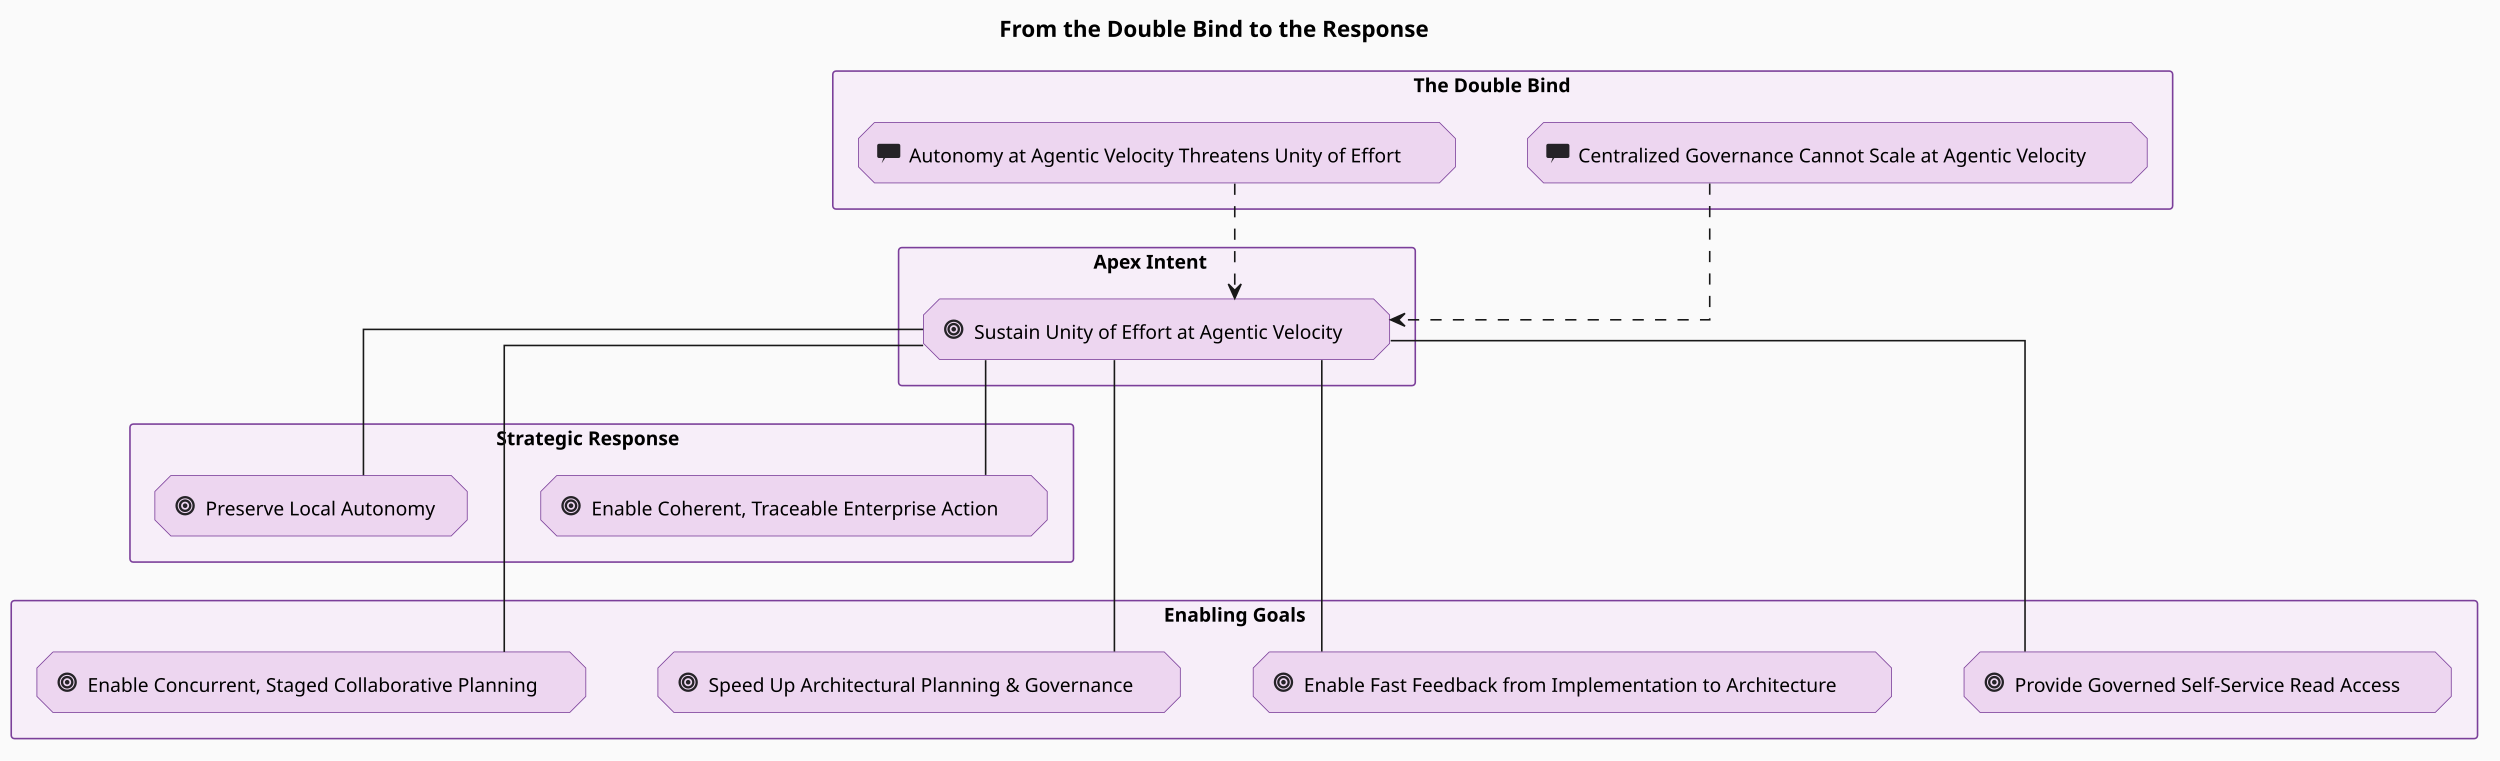
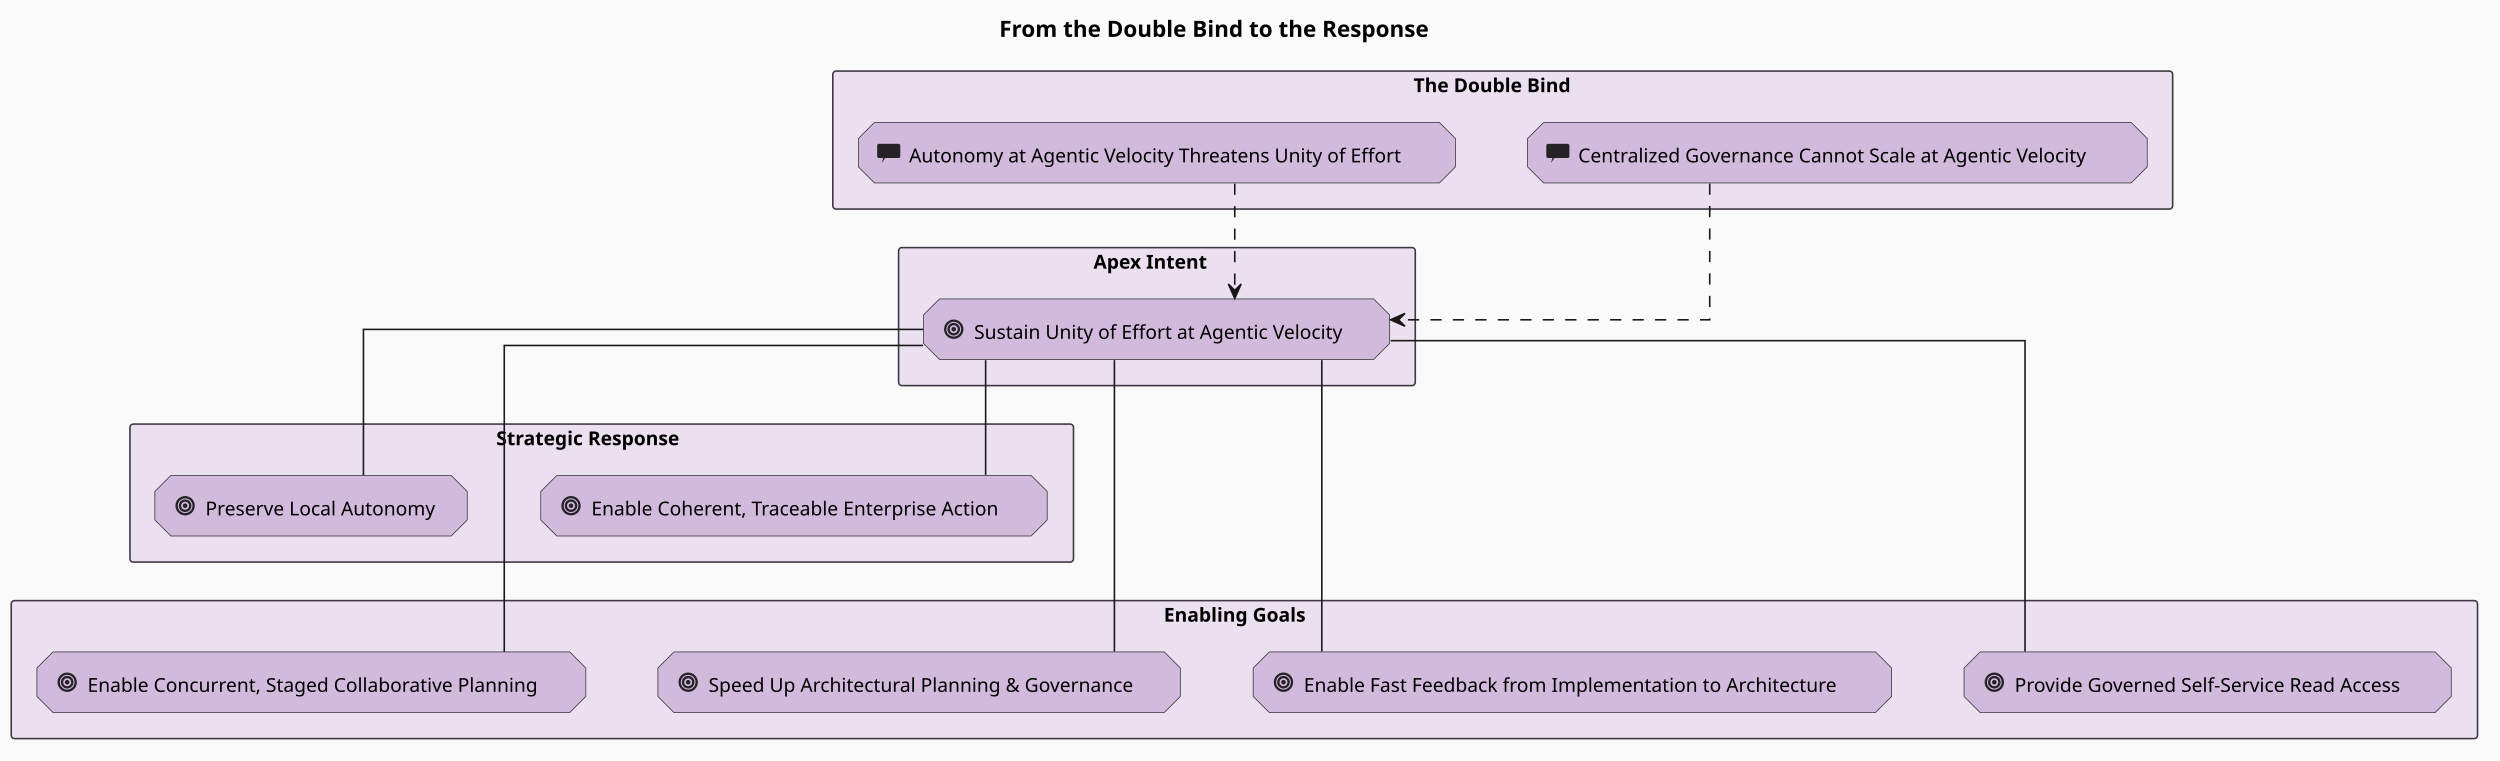
<svg xmlns="http://www.w3.org/2000/svg" contentStyleType="text/css" data-diagram-type="DESCRIPTION" height="474px" preserveAspectRatio="none" style="width:1558px;height:474px;background:#FAFAFA;" version="1.1" viewBox="0 0 1558 474" width="1558px" zoomAndPan="magnify">
  <defs />
  <g>
    <rect fill="#FAFAFA" height="474" style="stroke:none;stroke-width:1;" width="1558" x="0" y="0" />
-     <g class="title" data-source-line="119">
+     <g class="title" data-source-line="41">
      <text fill="#000000" font-family="sans-serif" font-size="14" font-weight="700" lengthAdjust="spacing" textLength="305.56" x="622.72" y="22.995">From the Double Bind to the Response</text>
    </g>
-     <g class="cluster" data-qualified-name="The Double Bind" data-source-line="121" id="ent0002">
-       <rect fill="#F7EEF9" height="86" rx="2" ry="2" style="stroke:#7B3F9A;stroke-width:1;" width="835" x="519" y="44.297" />
+     <g class="cluster" data-qualified-name="The Double Bind" data-source-line="43" id="ent0002">
+       <rect fill="#EAE0EF" height="86" rx="2" ry="2" style="stroke:#3F3842;stroke-width:1;" width="835" x="519" y="44.297" />
      <text fill="#000000" font-family="sans-serif" font-size="12" font-weight="700" lengthAdjust="spacing" textLength="111.205" x="880.898" y="57.435">The Double Bind</text>
    </g>
-     <g class="cluster" data-qualified-name="Apex Intent" data-source-line="127" id="ent0006">
-       <rect fill="#F7EEF9" height="86" rx="2" ry="2" style="stroke:#7B3F9A;stroke-width:1;" width="322" x="560" y="154.297" />
+     <g class="cluster" data-qualified-name="Apex Intent" data-source-line="49" id="ent0006">
+       <rect fill="#EAE0EF" height="86" rx="2" ry="2" style="stroke:#3F3842;stroke-width:1;" width="322" x="560" y="154.297" />
      <text fill="#000000" font-family="sans-serif" font-size="12" font-weight="700" lengthAdjust="spacing" textLength="79.096" x="681.452" y="167.435">Apex Intent</text>
    </g>
-     <g class="cluster" data-qualified-name="Strategic Response" data-source-line="131" id="ent0008">
-       <rect fill="#F7EEF9" height="86" rx="2" ry="2" style="stroke:#7B3F9A;stroke-width:1;" width="588" x="81" y="264.297" />
+     <g class="cluster" data-qualified-name="Strategic Response" data-source-line="53" id="ent0008">
+       <rect fill="#EAE0EF" height="86" rx="2" ry="2" style="stroke:#3F3842;stroke-width:1;" width="588" x="81" y="264.297" />
      <text fill="#000000" font-family="sans-serif" font-size="12" font-weight="700" lengthAdjust="spacing" textLength="131.443" x="309.278" y="277.435">Strategic Response</text>
    </g>
-     <g class="cluster" data-qualified-name="Enabling Goals" data-source-line="137" id="ent0012">
-       <rect fill="#F7EEF9" height="86" rx="2" ry="2" style="stroke:#7B3F9A;stroke-width:1;" width="1537" x="7" y="374.297" />
+     <g class="cluster" data-qualified-name="Enabling Goals" data-source-line="59" id="ent0012">
+       <rect fill="#EAE0EF" height="86" rx="2" ry="2" style="stroke:#3F3842;stroke-width:1;" width="1537" x="7" y="374.297" />
      <text fill="#000000" font-family="sans-serif" font-size="12" font-weight="700" lengthAdjust="spacing" textLength="100.412" x="725.294" y="387.435">Enabling Goals</text>
    </g>
-     <g class="entity" data-qualified-name="The Double Bind.ASS_CK90bp" data-source-line="122" id="ent0003">
-       <path d="M545,76.297 L897.012,76.297 L907.012,86.297 L907.012,104.02 L897.012,114.02 L545,114.02 L535,104.02 L535,86.297 L545,76.297" fill="#EDD6F0" style="stroke:#7B3F9A;stroke-width:0.5;" />
+     <g class="entity" data-qualified-name="The Double Bind.ASS_CK90bp" data-source-line="44" id="ent0003">
+       <path d="M545,76.297 L897.012,76.297 L907.012,86.297 L907.012,104.02 L897.012,114.02 L545,114.02 L535,104.02 L535,86.297 L545,76.297" fill="#D1BADC" style="stroke:#3F3842;stroke-width:0.5;" />
      <path d="M547.769,89.62 L559.954,89.62 A1.108,1.108 0 0 1 561.062,90.728 L561.062,97.374 A1.108,1.108 0 0 1 559.954,98.481 L551.646,98.481 L549.431,101.805 L550.538,98.481 L547.769,98.481 A1.108,1.108 0 0 1 546.662,97.374 L546.662,90.728 A1.108,1.108 0 0 1 547.769,89.62" fill="#252327" style="stroke:none;stroke-width:0.5;" />
      <text fill="#000000" font-family="sans-serif" font-size="12" lengthAdjust="spacing" textLength="330.475" x="566.538" y="101.19">Autonomy at Agentic Velocity Threatens Unity of Effort</text>
    </g>
-     <g class="entity" data-qualified-name="The Double Bind.ASS_a6vxyj" data-source-line="123" id="ent0004">
-       <path d="M962,76.297 L1328.145,76.297 L1338.145,86.297 L1338.145,104.02 L1328.145,114.02 L962,114.02 L952,104.02 L952,86.297 L962,76.297" fill="#EDD6F0" style="stroke:#7B3F9A;stroke-width:0.5;" />
+     <g class="entity" data-qualified-name="The Double Bind.ASS_a6vxyj" data-source-line="45" id="ent0004">
+       <path d="M962,76.297 L1328.145,76.297 L1338.145,86.297 L1338.145,104.02 L1328.145,114.02 L962,114.02 L952,104.02 L952,86.297 L962,76.297" fill="#D1BADC" style="stroke:#3F3842;stroke-width:0.5;" />
      <path d="M964.769,89.62 L976.954,89.62 A1.108,1.108 0 0 1 978.062,90.728 L978.062,97.374 A1.108,1.108 0 0 1 976.954,98.481 L968.646,98.481 L966.431,101.805 L967.538,98.481 L964.769,98.481 A1.108,1.108 0 0 1 963.662,97.374 L963.662,90.728 A1.108,1.108 0 0 1 964.769,89.62" fill="#252327" style="stroke:none;stroke-width:0.5;" />
      <text fill="#000000" font-family="sans-serif" font-size="12" lengthAdjust="spacing" textLength="344.607" x="983.538" y="101.19">Centralized Governance Cannot Scale at Agentic Velocity</text>
    </g>
-     <g class="entity" data-qualified-name="Apex Intent.GOL_FCfDuc" data-source-line="128" id="ent0007">
-       <path d="M585.5,186.297 L856.02,186.297 L866.02,196.297 L866.02,214.02 L856.02,224.02 L585.5,224.02 L575.5,214.02 L575.5,196.297 L585.5,186.297" fill="#EDD6F0" style="stroke:#7B3F9A;stroke-width:0.5;" />
+     <g class="entity" data-qualified-name="Apex Intent.GOL_FCfDuc" data-source-line="50" id="ent0007">
+       <path d="M585.5,186.297 L856.02,186.297 L866.02,196.297 L866.02,214.02 L856.02,224.02 L585.5,224.02 L575.5,214.02 L575.5,196.297 L585.5,186.297" fill="#D1BADC" style="stroke:#3F3842;stroke-width:0.5;" />
      <ellipse cx="594.361" cy="205.158" fill="none" rx="5.317" ry="5.317" style="stroke:#252327;stroke-width:1.44;" />
      <ellipse cx="594.361" cy="205.158" fill="none" rx="3.212" ry="3.212" style="stroke:#252327;stroke-width:1.44;" />
      <ellipse cx="594.361" cy="205.158" fill="#252327" rx="1.44" ry="1.44" style="stroke:none;stroke-width:1.44;" />
      <text fill="#000000" font-family="sans-serif" font-size="12" lengthAdjust="spacing" textLength="248.982" x="607.038" y="211.19">Sustain Unity of Effort at Agentic Velocity</text>
    </g>
-     <g class="entity" data-qualified-name="Strategic Response.GOL_L4Ceuf" data-source-line="132" id="ent0009">
-       <path d="M106.5,296.297 L281.184,296.297 L291.184,306.297 L291.184,324.02 L281.184,334.02 L106.5,334.02 L96.5,324.02 L96.5,306.297 L106.5,296.297" fill="#EDD6F0" style="stroke:#7B3F9A;stroke-width:0.5;" />
+     <g class="entity" data-qualified-name="Strategic Response.GOL_L4Ceuf" data-source-line="54" id="ent0009">
+       <path d="M106.5,296.297 L281.184,296.297 L291.184,306.297 L291.184,324.02 L281.184,334.02 L106.5,334.02 L96.5,324.02 L96.5,306.297 L106.5,296.297" fill="#D1BADC" style="stroke:#3F3842;stroke-width:0.5;" />
      <ellipse cx="115.362" cy="315.158" fill="none" rx="5.317" ry="5.317" style="stroke:#252327;stroke-width:1.44;" />
      <ellipse cx="115.362" cy="315.158" fill="none" rx="3.212" ry="3.212" style="stroke:#252327;stroke-width:1.44;" />
      <ellipse cx="115.362" cy="315.158" fill="#252327" rx="1.44" ry="1.44" style="stroke:none;stroke-width:1.44;" />
      <text fill="#000000" font-family="sans-serif" font-size="12" lengthAdjust="spacing" textLength="153.147" x="128.037" y="321.19">Preserve Local Autonomy</text>
    </g>
-     <g class="entity" data-qualified-name="Strategic Response.GOL_7RZp1S" data-source-line="133" id="ent0010">
-       <path d="M347,296.297 L642.627,296.297 L652.627,306.297 L652.627,324.02 L642.627,334.02 L347,334.02 L337,324.02 L337,306.297 L347,296.297" fill="#EDD6F0" style="stroke:#7B3F9A;stroke-width:0.5;" />
+     <g class="entity" data-qualified-name="Strategic Response.GOL_7RZp1S" data-source-line="55" id="ent0010">
+       <path d="M347,296.297 L642.627,296.297 L652.627,306.297 L652.627,324.02 L642.627,334.02 L347,334.02 L337,324.02 L337,306.297 L347,296.297" fill="#D1BADC" style="stroke:#3F3842;stroke-width:0.5;" />
      <ellipse cx="355.861" cy="315.158" fill="none" rx="5.317" ry="5.317" style="stroke:#252327;stroke-width:1.44;" />
      <ellipse cx="355.861" cy="315.158" fill="none" rx="3.212" ry="3.212" style="stroke:#252327;stroke-width:1.44;" />
      <ellipse cx="355.861" cy="315.158" fill="#252327" rx="1.44" ry="1.44" style="stroke:none;stroke-width:1.44;" />
      <text fill="#000000" font-family="sans-serif" font-size="12" lengthAdjust="spacing" textLength="274.09" x="368.538" y="321.19">Enable Coherent, Traceable Enterprise Action</text>
    </g>
-     <g class="entity" data-qualified-name="Enabling Goals.GOL_Gh3Jk1" data-source-line="138" id="ent0013">
-       <path d="M1234,406.297 L1517.627,406.297 L1527.627,416.297 L1527.627,434.02 L1517.627,444.02 L1234,444.02 L1224,434.02 L1224,416.297 L1234,406.297" fill="#EDD6F0" style="stroke:#7B3F9A;stroke-width:0.5;" />
+     <g class="entity" data-qualified-name="Enabling Goals.GOL_Gh3Jk1" data-source-line="60" id="ent0013">
+       <path d="M1234,406.297 L1517.627,406.297 L1527.627,416.297 L1527.627,434.02 L1517.627,444.02 L1234,444.02 L1224,434.02 L1224,416.297 L1234,406.297" fill="#D1BADC" style="stroke:#3F3842;stroke-width:0.5;" />
      <ellipse cx="1242.861" cy="425.158" fill="none" rx="5.317" ry="5.317" style="stroke:#252327;stroke-width:1.44;" />
      <ellipse cx="1242.861" cy="425.158" fill="none" rx="3.212" ry="3.212" style="stroke:#252327;stroke-width:1.44;" />
      <ellipse cx="1242.861" cy="425.158" fill="#252327" rx="1.44" ry="1.44" style="stroke:none;stroke-width:1.44;" />
      <text fill="#000000" font-family="sans-serif" font-size="12" lengthAdjust="spacing" textLength="262.09" x="1255.537" y="431.19">Provide Governed Self-Service Read Access</text>
    </g>
-     <g class="entity" data-qualified-name="Enabling Goals.GOL_Lm2Bn2" data-source-line="139" id="ent0014">
-       <path d="M33,406.297 L355.071,406.297 L365.071,416.297 L365.071,434.02 L355.071,444.02 L33,444.02 L23,434.02 L23,416.297 L33,406.297" fill="#EDD6F0" style="stroke:#7B3F9A;stroke-width:0.5;" />
+     <g class="entity" data-qualified-name="Enabling Goals.GOL_Lm2Bn2" data-source-line="61" id="ent0014">
+       <path d="M33,406.297 L355.071,406.297 L365.071,416.297 L365.071,434.02 L355.071,444.02 L33,444.02 L23,434.02 L23,416.297 L33,406.297" fill="#D1BADC" style="stroke:#3F3842;stroke-width:0.5;" />
      <ellipse cx="41.861" cy="425.158" fill="none" rx="5.317" ry="5.317" style="stroke:#252327;stroke-width:1.44;" />
      <ellipse cx="41.861" cy="425.158" fill="none" rx="3.212" ry="3.212" style="stroke:#252327;stroke-width:1.44;" />
      <ellipse cx="41.861" cy="425.158" fill="#252327" rx="1.44" ry="1.44" style="stroke:none;stroke-width:1.44;" />
      <text fill="#000000" font-family="sans-serif" font-size="12" lengthAdjust="spacing" textLength="300.533" x="54.538" y="431.19">Enable Concurrent, Staged Collaborative Planning</text>
    </g>
-     <g class="entity" data-qualified-name="Enabling Goals.GOL_5Fk9di" data-source-line="140" id="ent0015">
-       <path d="M420,406.297 L725.577,406.297 L735.577,416.297 L735.577,434.02 L725.577,444.02 L420,444.02 L410,434.02 L410,416.297 L420,406.297" fill="#EDD6F0" style="stroke:#7B3F9A;stroke-width:0.5;" />
+     <g class="entity" data-qualified-name="Enabling Goals.GOL_5Fk9di" data-source-line="62" id="ent0015">
+       <path d="M420,406.297 L725.577,406.297 L735.577,416.297 L735.577,434.02 L725.577,444.02 L420,444.02 L410,434.02 L410,416.297 L420,406.297" fill="#D1BADC" style="stroke:#3F3842;stroke-width:0.5;" />
      <ellipse cx="428.861" cy="425.158" fill="none" rx="5.317" ry="5.317" style="stroke:#252327;stroke-width:1.44;" />
      <ellipse cx="428.861" cy="425.158" fill="none" rx="3.212" ry="3.212" style="stroke:#252327;stroke-width:1.44;" />
      <ellipse cx="428.861" cy="425.158" fill="#252327" rx="1.44" ry="1.44" style="stroke:none;stroke-width:1.44;" />
      <text fill="#000000" font-family="sans-serif" font-size="12" lengthAdjust="spacing" textLength="284.039" x="441.538" y="431.19">Speed Up Architectural Planning &amp; Governance</text>
    </g>
-     <g class="entity" data-qualified-name="Enabling Goals.GOL_Xwvgpb" data-source-line="141" id="ent0016">
-       <path d="M791,406.297 L1168.829,406.297 L1178.829,416.297 L1178.829,434.02 L1168.829,444.02 L791,444.02 L781,434.02 L781,416.297 L791,406.297" fill="#EDD6F0" style="stroke:#7B3F9A;stroke-width:0.5;" />
+     <g class="entity" data-qualified-name="Enabling Goals.GOL_Xwvgpb" data-source-line="63" id="ent0016">
+       <path d="M791,406.297 L1168.829,406.297 L1178.829,416.297 L1178.829,434.02 L1168.829,444.02 L791,444.02 L781,434.02 L781,416.297 L791,406.297" fill="#D1BADC" style="stroke:#3F3842;stroke-width:0.5;" />
      <ellipse cx="799.861" cy="425.158" fill="none" rx="5.317" ry="5.317" style="stroke:#252327;stroke-width:1.44;" />
      <ellipse cx="799.861" cy="425.158" fill="none" rx="3.212" ry="3.212" style="stroke:#252327;stroke-width:1.44;" />
      <ellipse cx="799.861" cy="425.158" fill="#252327" rx="1.44" ry="1.44" style="stroke:none;stroke-width:1.44;" />
      <text fill="#000000" font-family="sans-serif" font-size="12" lengthAdjust="spacing" textLength="356.291" x="812.538" y="431.19">Enable Fast Feedback from Implementation to Architecture</text>
    </g>
-     <g class="link" data-entity-1="ent0003" data-entity-2="ent0007" data-link-type="dependency" data-source-line="151" id="lnk23">
+     <g class="link" data-entity-1="ent0003" data-entity-2="ent0007" data-link-type="dependency" data-source-line="73" id="lnk23">
      <path d="M769.5,114.457 C769.5,134.527 769.5,159.867 769.5,179.987" fill="none" id="ASS_CK90bp-to-GOL_FCfDuc" style="stroke:#181818;stroke-width:1;stroke-dasharray:7,7;" />
      <polygon fill="#181818" points="769.5,185.987,773.5,176.987,769.5,180.987,765.5,176.987,769.5,185.987" style="stroke:#181818;stroke-width:1;" />
    </g>
-     <g class="link" data-entity-1="ent0007" data-entity-2="ent0009" data-link-type="association" data-source-line="154" id="lnk25">
+     <g class="link" data-entity-1="ent0007" data-entity-2="ent0009" data-link-type="association" data-source-line="76" id="lnk25">
      <path d="M575.31,205.297 C429.44,205.297 226.5,205.297 226.5,205.297 C226.5,205.297 226.5,264.617 226.5,296.137" fill="none" id="GOL_FCfDuc-GOL_L4Ceuf-1" style="stroke:#181818;stroke-width:1;" />
    </g>
-     <g class="link" data-entity-1="ent0004" data-entity-2="ent0007" data-link-type="dependency" data-source-line="152" id="lnk24">
+     <g class="link" data-entity-1="ent0004" data-entity-2="ent0007" data-link-type="dependency" data-source-line="74" id="lnk24">
      <path d="M1065.5,114.377 C1065.5,144.397 1065.5,199.297 1065.5,199.297 C1065.5,199.297 966.62,199.297 872.6,199.297" fill="none" id="ASS_a6vxyj-to-GOL_FCfDuc" style="stroke:#181818;stroke-width:1;stroke-dasharray:7,7;" />
      <polygon fill="#181818" points="866.6,199.297,875.6,203.297,871.6,199.297,875.6,195.297,866.6,199.297" style="stroke:#181818;stroke-width:1;" />
    </g>
-     <g class="link" data-entity-1="ent0007" data-entity-2="ent0010" data-link-type="association" data-source-line="155" id="lnk26">
+     <g class="link" data-entity-1="ent0007" data-entity-2="ent0010" data-link-type="association" data-source-line="77" id="lnk26">
      <path d="M614.25,224.457 C614.25,244.527 614.25,275.867 614.25,295.987" fill="none" id="GOL_FCfDuc-GOL_7RZp1S" style="stroke:#181818;stroke-width:1;" />
    </g>
-     <g class="link" data-entity-1="ent0007" data-entity-2="ent0013" data-link-type="association" data-source-line="156" id="lnk27">
+     <g class="link" data-entity-1="ent0007" data-entity-2="ent0013" data-link-type="association" data-source-line="78" id="lnk27">
      <path d="M866.69,212.297 C1026.93,212.297 1262,212.297 1262,212.297 C1262,212.297 1262,353.587 1262,406.017" fill="none" id="GOL_FCfDuc-GOL_Gh3Jk1" style="stroke:#181818;stroke-width:1;" />
    </g>
-     <g class="link" data-entity-1="ent0007" data-entity-2="ent0014" data-link-type="association" data-source-line="157" id="lnk28">
+     <g class="link" data-entity-1="ent0007" data-entity-2="ent0014" data-link-type="association" data-source-line="79" id="lnk28">
      <path d="M575.3,215.297 C458.59,215.297 314.25,215.297 314.25,215.297 C314.25,215.297 314.25,354.597 314.25,406.287" fill="none" id="GOL_FCfDuc-GOL_Lm2Bn2" style="stroke:#181818;stroke-width:1;" />
    </g>
-     <g class="link" data-entity-1="ent0007" data-entity-2="ent0015" data-link-type="association" data-source-line="158" id="lnk29">
+     <g class="link" data-entity-1="ent0007" data-entity-2="ent0015" data-link-type="association" data-source-line="80" id="lnk29">
      <path d="M694.5,224.437 C694.5,266.047 694.5,364.337 694.5,406.047" fill="none" id="GOL_FCfDuc-GOL_5Fk9di" style="stroke:#181818;stroke-width:1;" />
    </g>
-     <g class="link" data-entity-1="ent0007" data-entity-2="ent0016" data-link-type="association" data-source-line="159" id="lnk30">
+     <g class="link" data-entity-1="ent0007" data-entity-2="ent0016" data-link-type="association" data-source-line="81" id="lnk30">
      <path d="M823.75,224.437 C823.75,266.047 823.75,364.337 823.75,406.047" fill="none" id="GOL_FCfDuc-GOL_Xwvgpb" style="stroke:#181818;stroke-width:1;" />
    </g>
  </g>
</svg>
